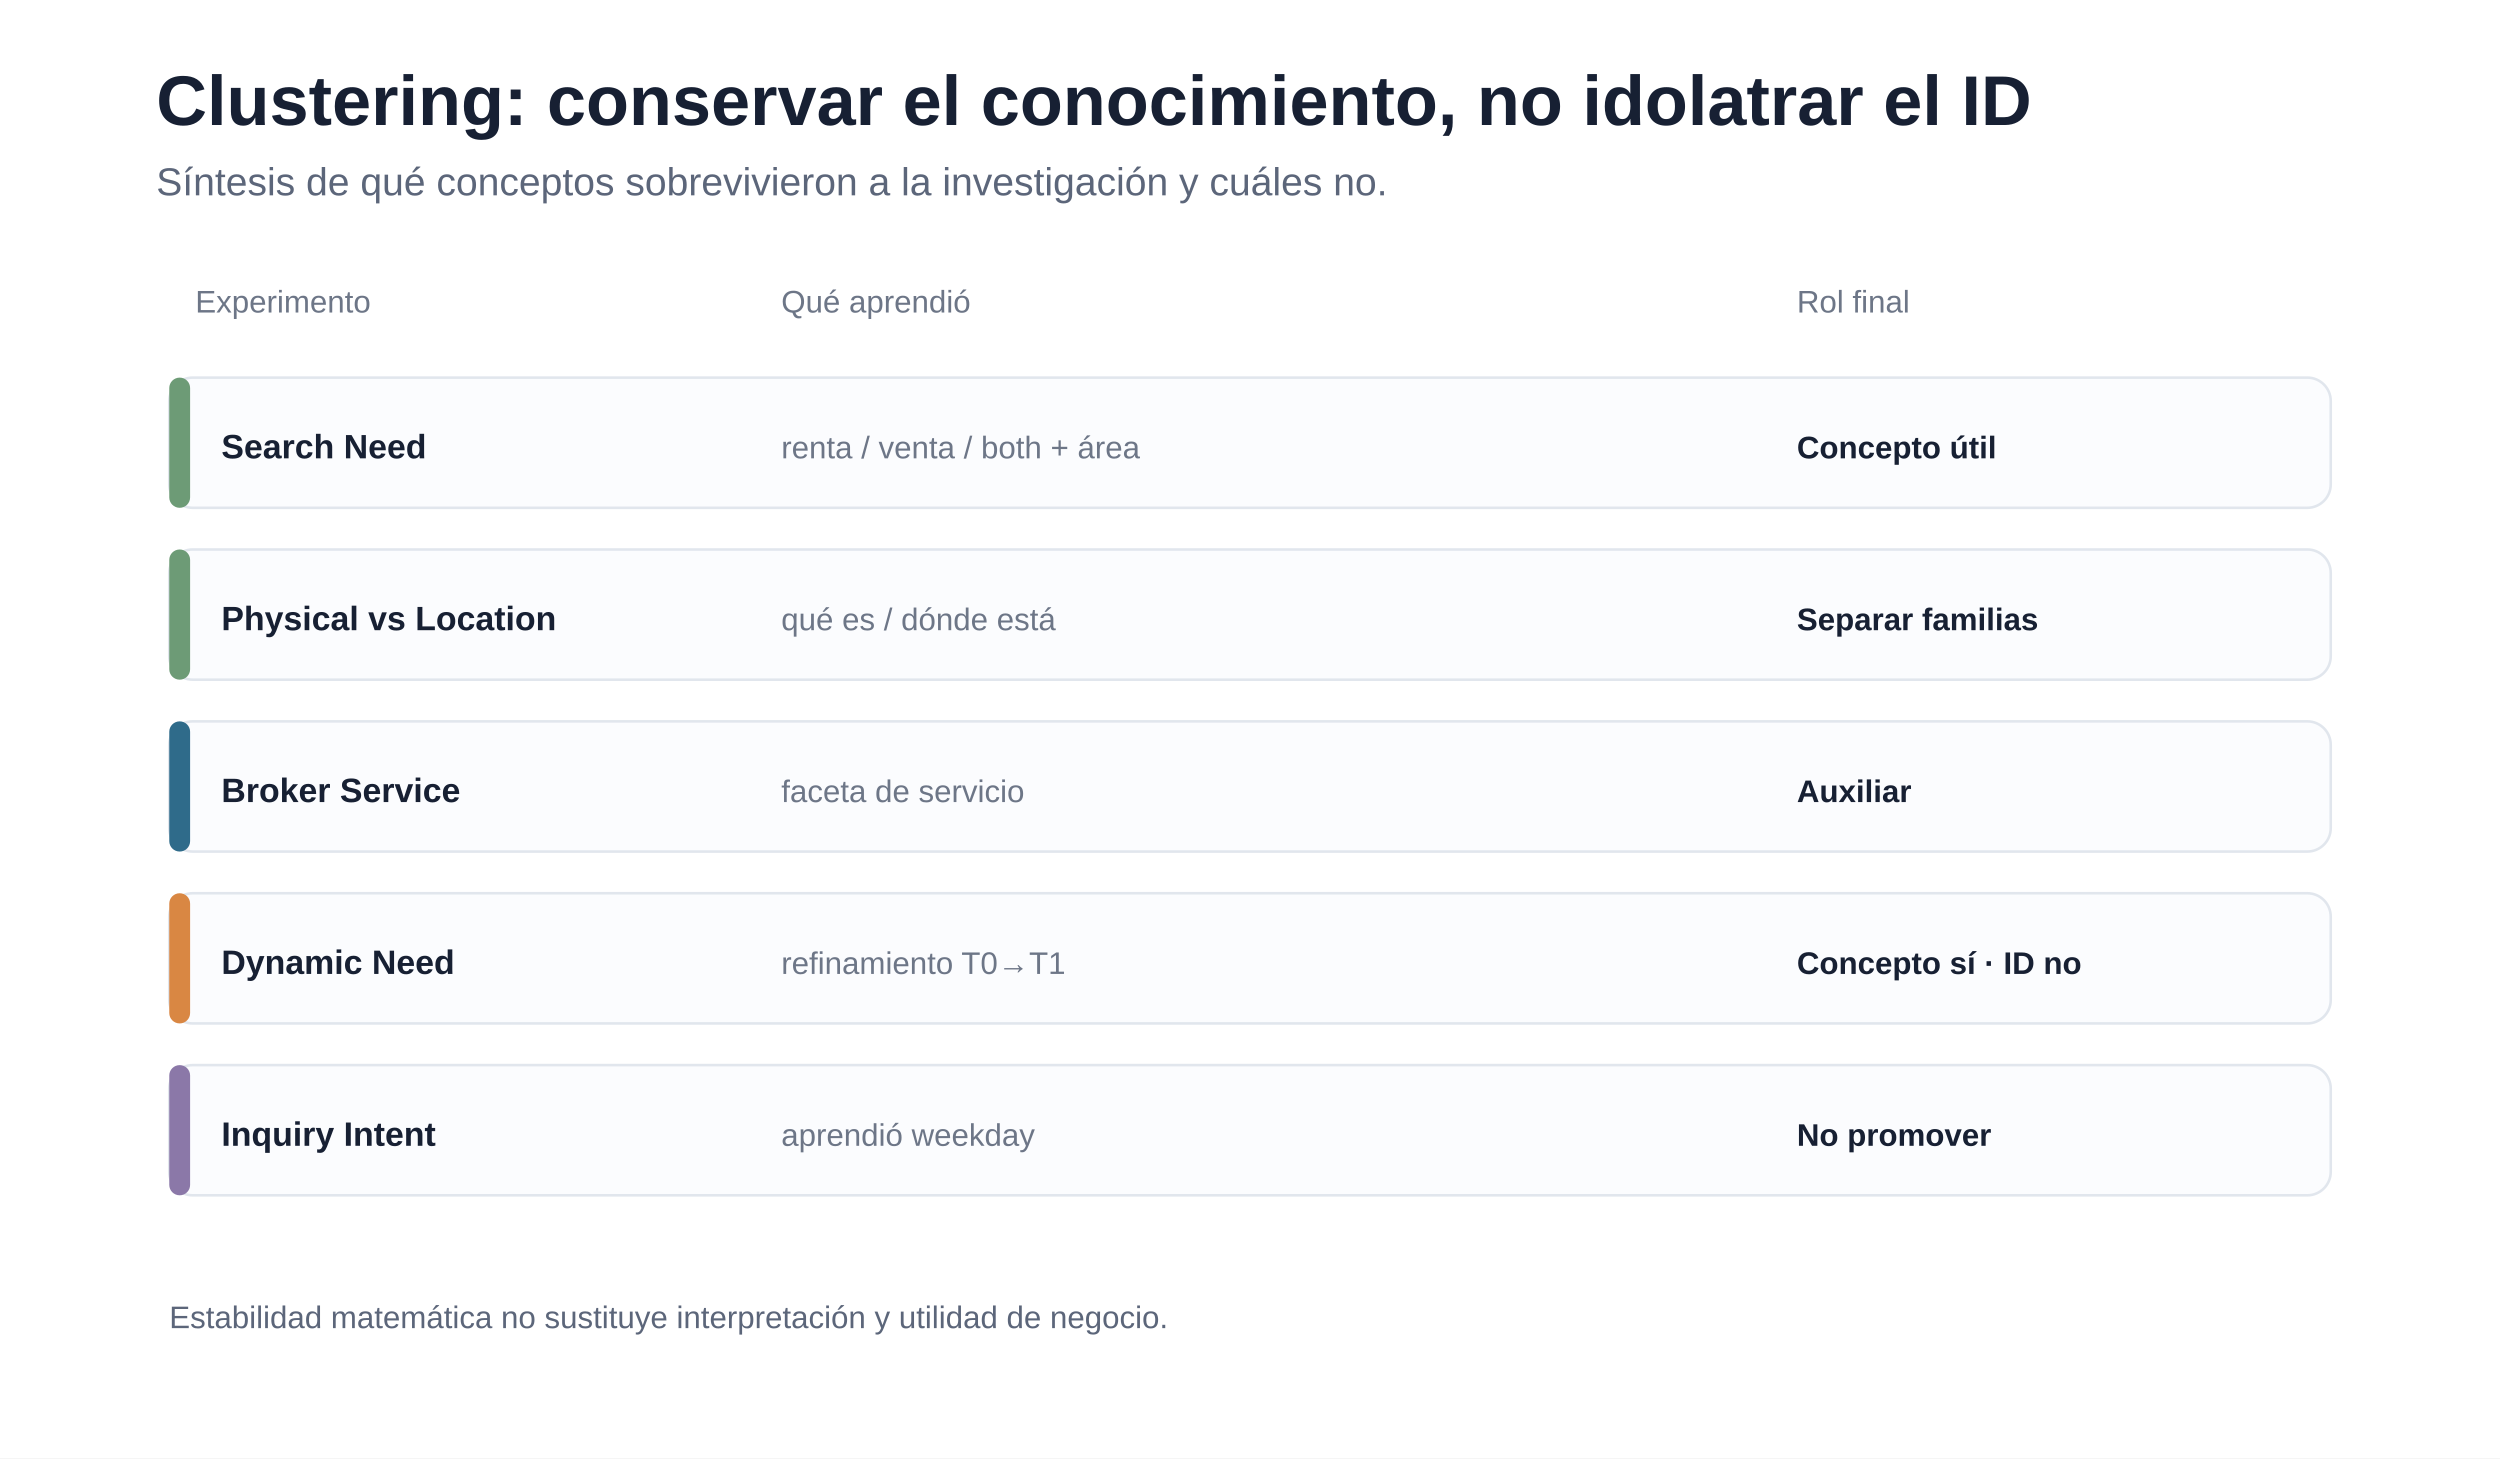
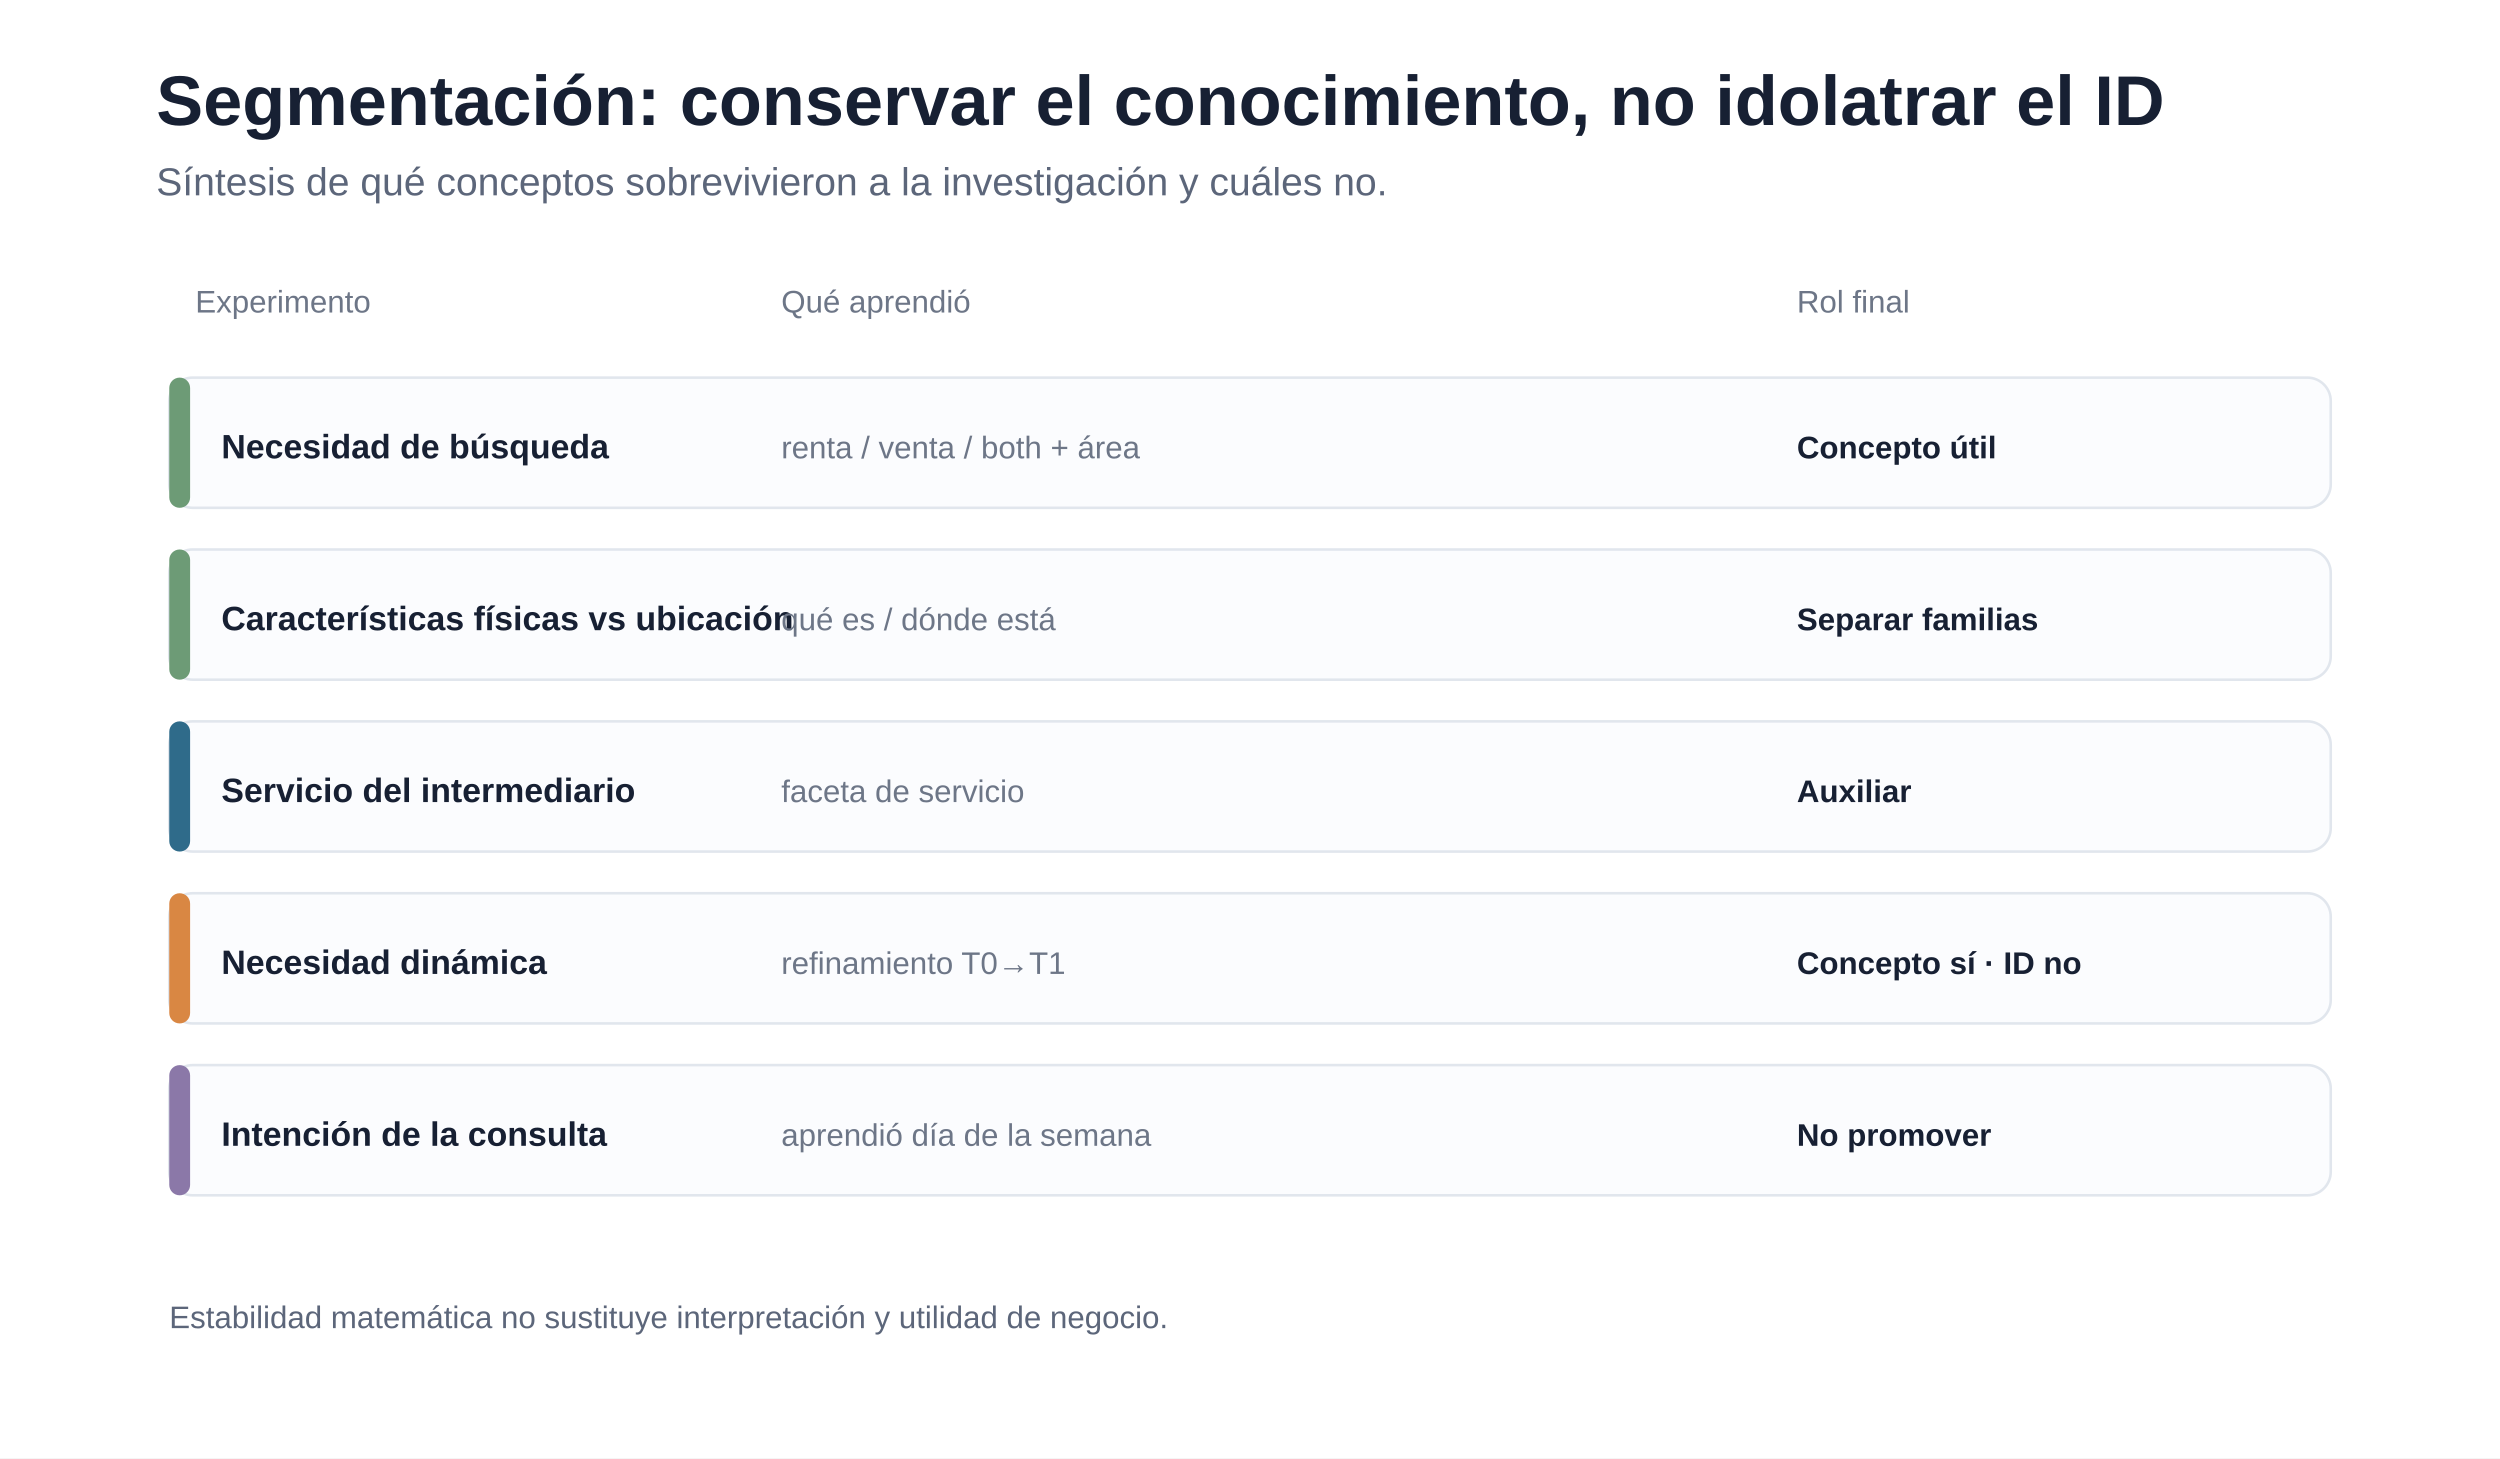
<svg xmlns="http://www.w3.org/2000/svg" width="960" height="560" viewBox="0 0 960 560" role="img" aria-label="Clustering: conservar el conocimiento, no idolatrar el ID">
  <style>text{font-family:Arial,Helvetica,sans-serif;fill:#172033}.title{font-size:27px;font-weight:700}.sub{font-size:15px;fill:#5c667a}.axis{font-size:12px;fill:#6d7687}.label{font-size:13px;font-weight:600}.value{font-size:12px;font-weight:700}.big{font-size:30px;font-weight:800}.note{font-size:12px;fill:#5c667a}.grid{stroke:#e6e9ef;stroke-width:1}.a{fill:#2f6b8a}.b{fill:#d98743}.c{fill:#6d9b76}.d{fill:#8b78a8}.soft{fill:#f1f3f6}.card{fill:#fbfcfe;stroke:#e1e6ed;stroke-width:1}</style>
  <rect width="960" height="560" fill="#fff" />
-   <text x="60" y="48" class="title">Clustering: conservar el conocimiento, no idolatrar el ID</text>
+   <text x="60" y="48" class="title">Segmentación: conservar el conocimiento, no idolatrar el ID</text>
  <text x="60" y="75" class="sub">Síntesis de qué conceptos sobrevivieron a la investigación y cuáles no.</text>
  <text x="75" y="120" class="axis">Experimento</text>
  <text x="300" y="120" class="axis">Qué aprendió</text>
  <text x="690" y="120" class="axis">Rol final</text>
  <rect x="65" y="145" width="830" height="50" rx="9" class="card" />
  <rect x="65" y="145" width="8" height="50" rx="4" class="c" />
-   <text x="85" y="176" class="label">Search Need</text>
+   <text x="85" y="176" class="label">Necesidad de búsqueda</text>
  <text x="300" y="176" class="axis">renta / venta / both + área</text>
  <text x="690" y="176" class="value">Concepto útil</text>
  <rect x="65" y="211" width="830" height="50" rx="9" class="card" />
  <rect x="65" y="211" width="8" height="50" rx="4" class="c" />
-   <text x="85" y="242" class="label">Physical vs Location</text>
+   <text x="85" y="242" class="label">Características físicas vs ubicación</text>
  <text x="300" y="242" class="axis">qué es / dónde está</text>
  <text x="690" y="242" class="value">Separar familias</text>
  <rect x="65" y="277" width="830" height="50" rx="9" class="card" />
  <rect x="65" y="277" width="8" height="50" rx="4" class="a" />
-   <text x="85" y="308" class="label">Broker Service</text>
+   <text x="85" y="308" class="label">Servicio del intermediario</text>
  <text x="300" y="308" class="axis">faceta de servicio</text>
  <text x="690" y="308" class="value">Auxiliar</text>
  <rect x="65" y="343" width="830" height="50" rx="9" class="card" />
  <rect x="65" y="343" width="8" height="50" rx="4" class="b" />
-   <text x="85" y="374" class="label">Dynamic Need</text>
+   <text x="85" y="374" class="label">Necesidad dinámica</text>
  <text x="300" y="374" class="axis">refinamiento T0→T1</text>
  <text x="690" y="374" class="value">Concepto sí · ID no</text>
  <rect x="65" y="409" width="830" height="50" rx="9" class="card" />
  <rect x="65" y="409" width="8" height="50" rx="4" class="d" />
-   <text x="85" y="440" class="label">Inquiry Intent</text>
-   <text x="300" y="440" class="axis">aprendió weekday</text>
+   <text x="85" y="440" class="label">Intención de la consulta</text>
+   <text x="300" y="440" class="axis">aprendió día de la semana</text>
  <text x="690" y="440" class="value">No promover</text>
  <text x="65" y="510" class="note">Estabilidad matemática no sustituye interpretación y utilidad de negocio.</text>
</svg>
